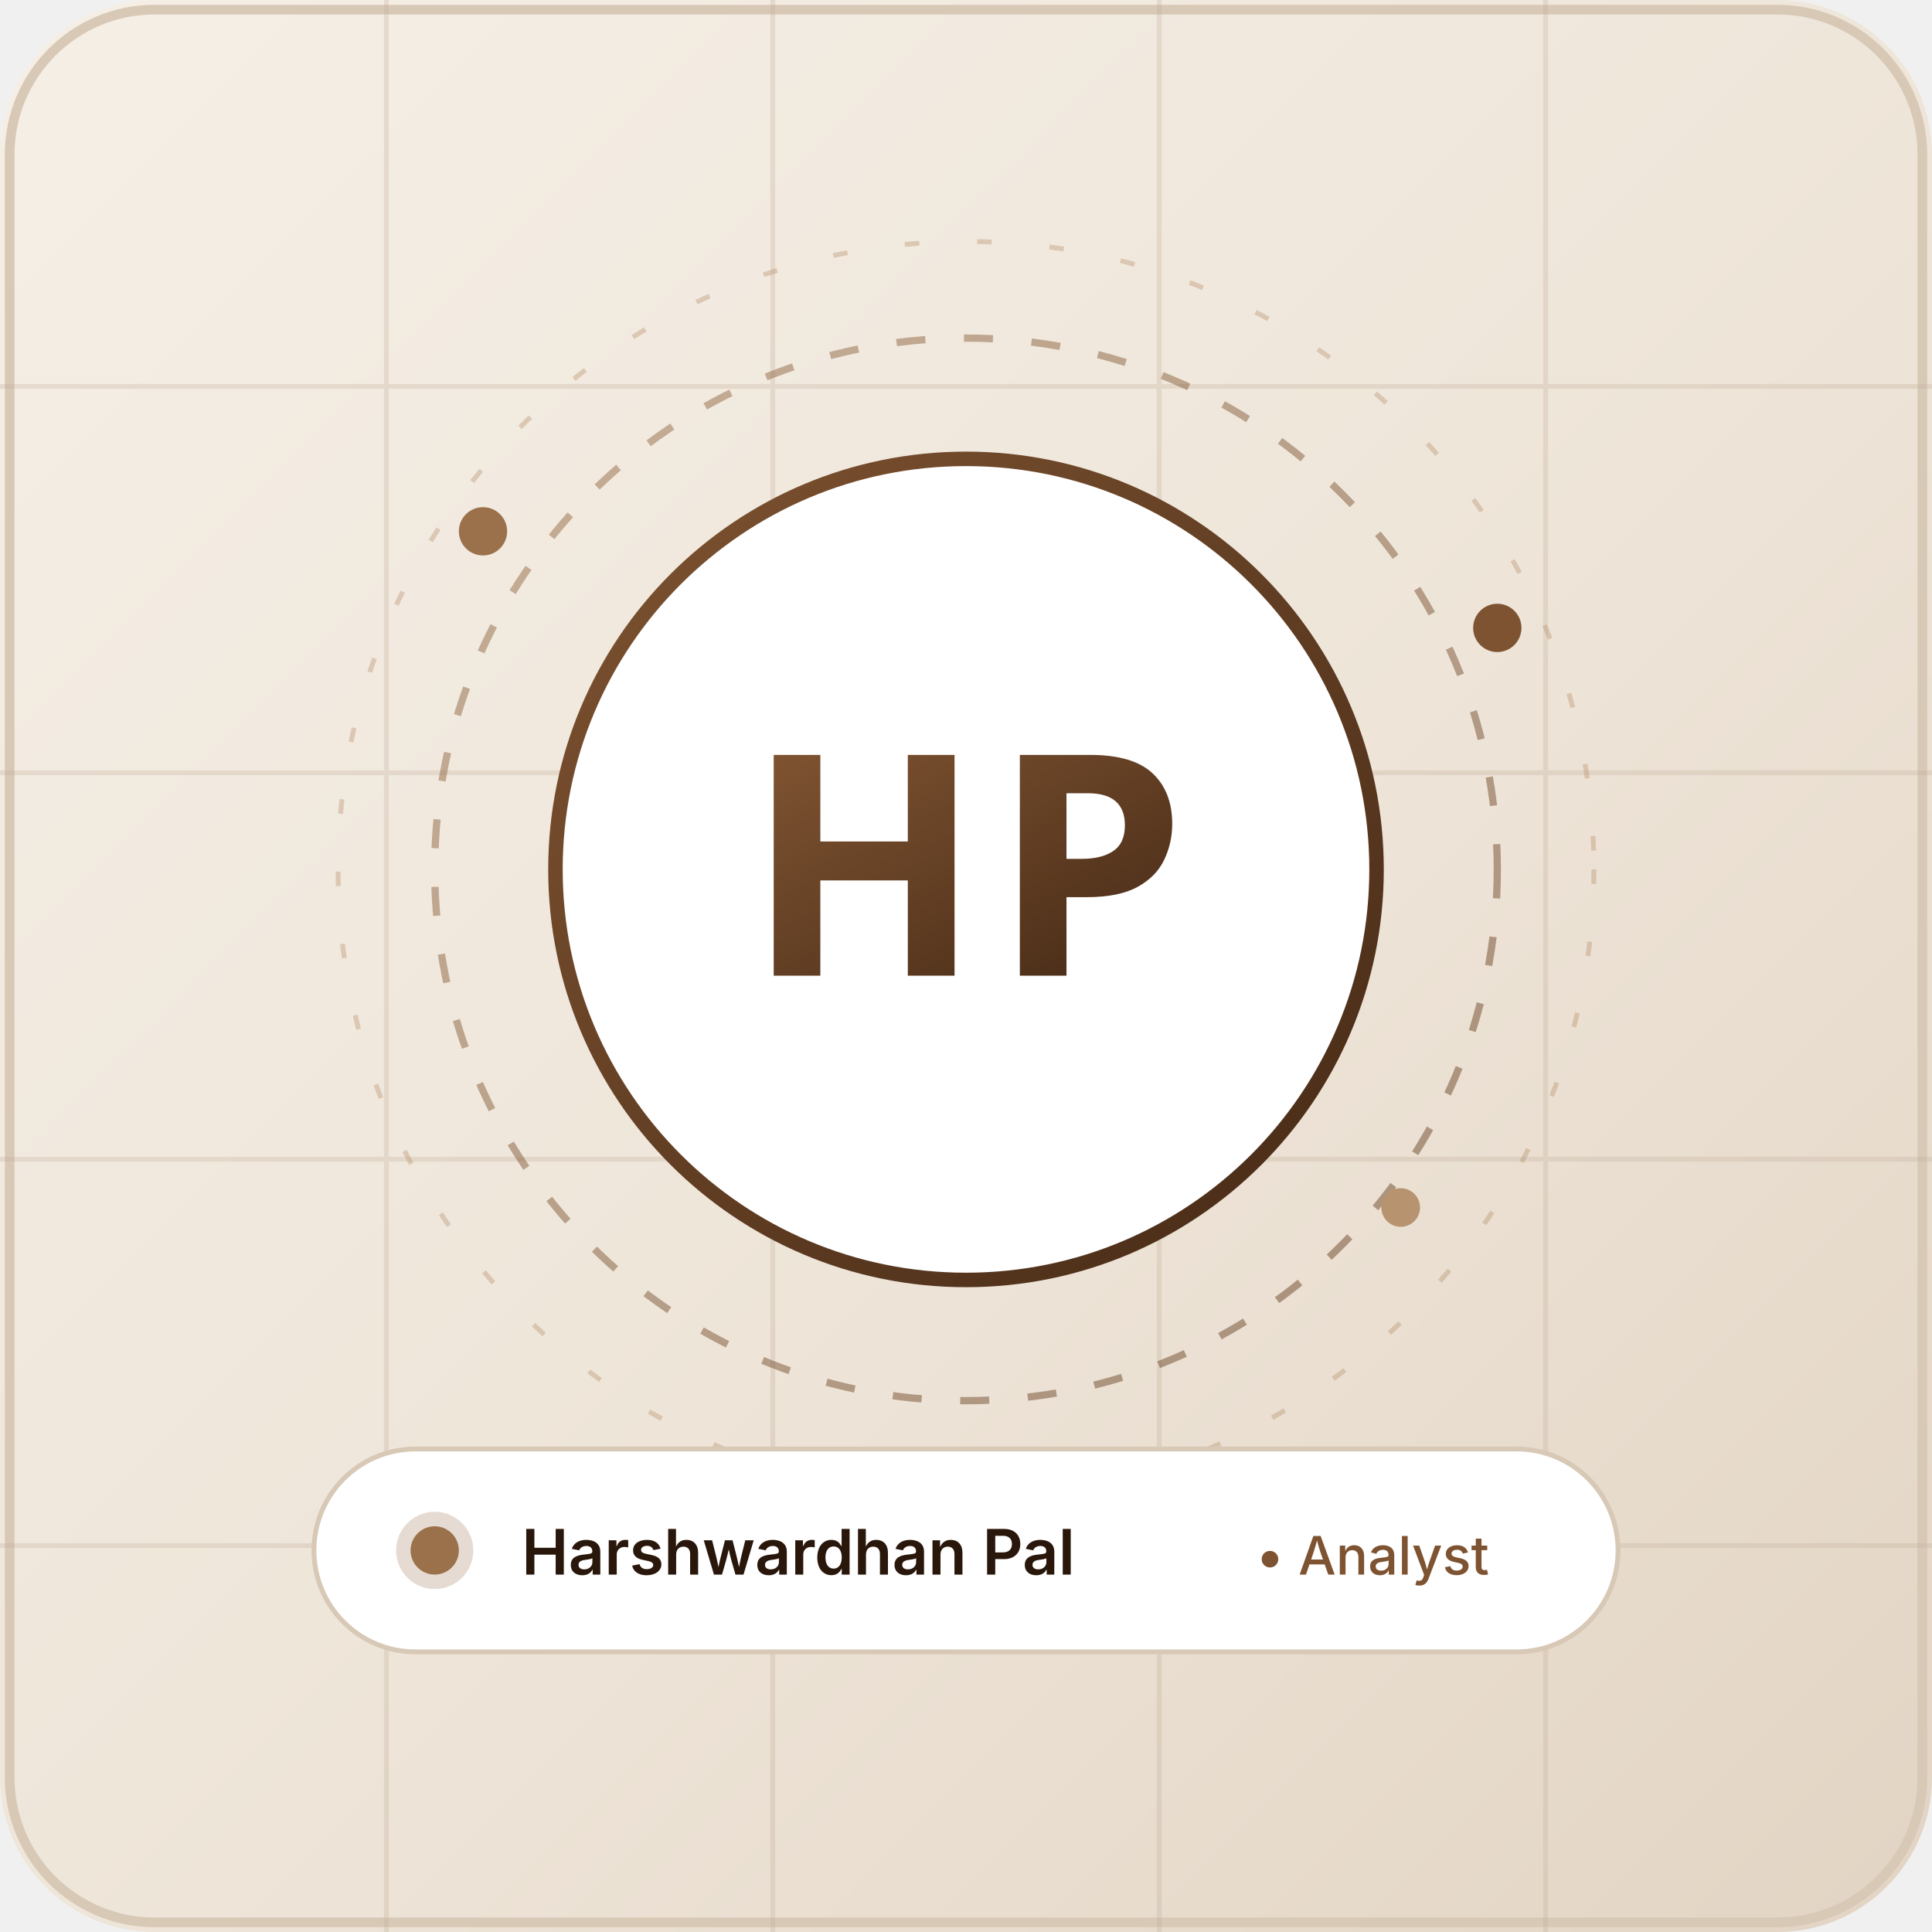
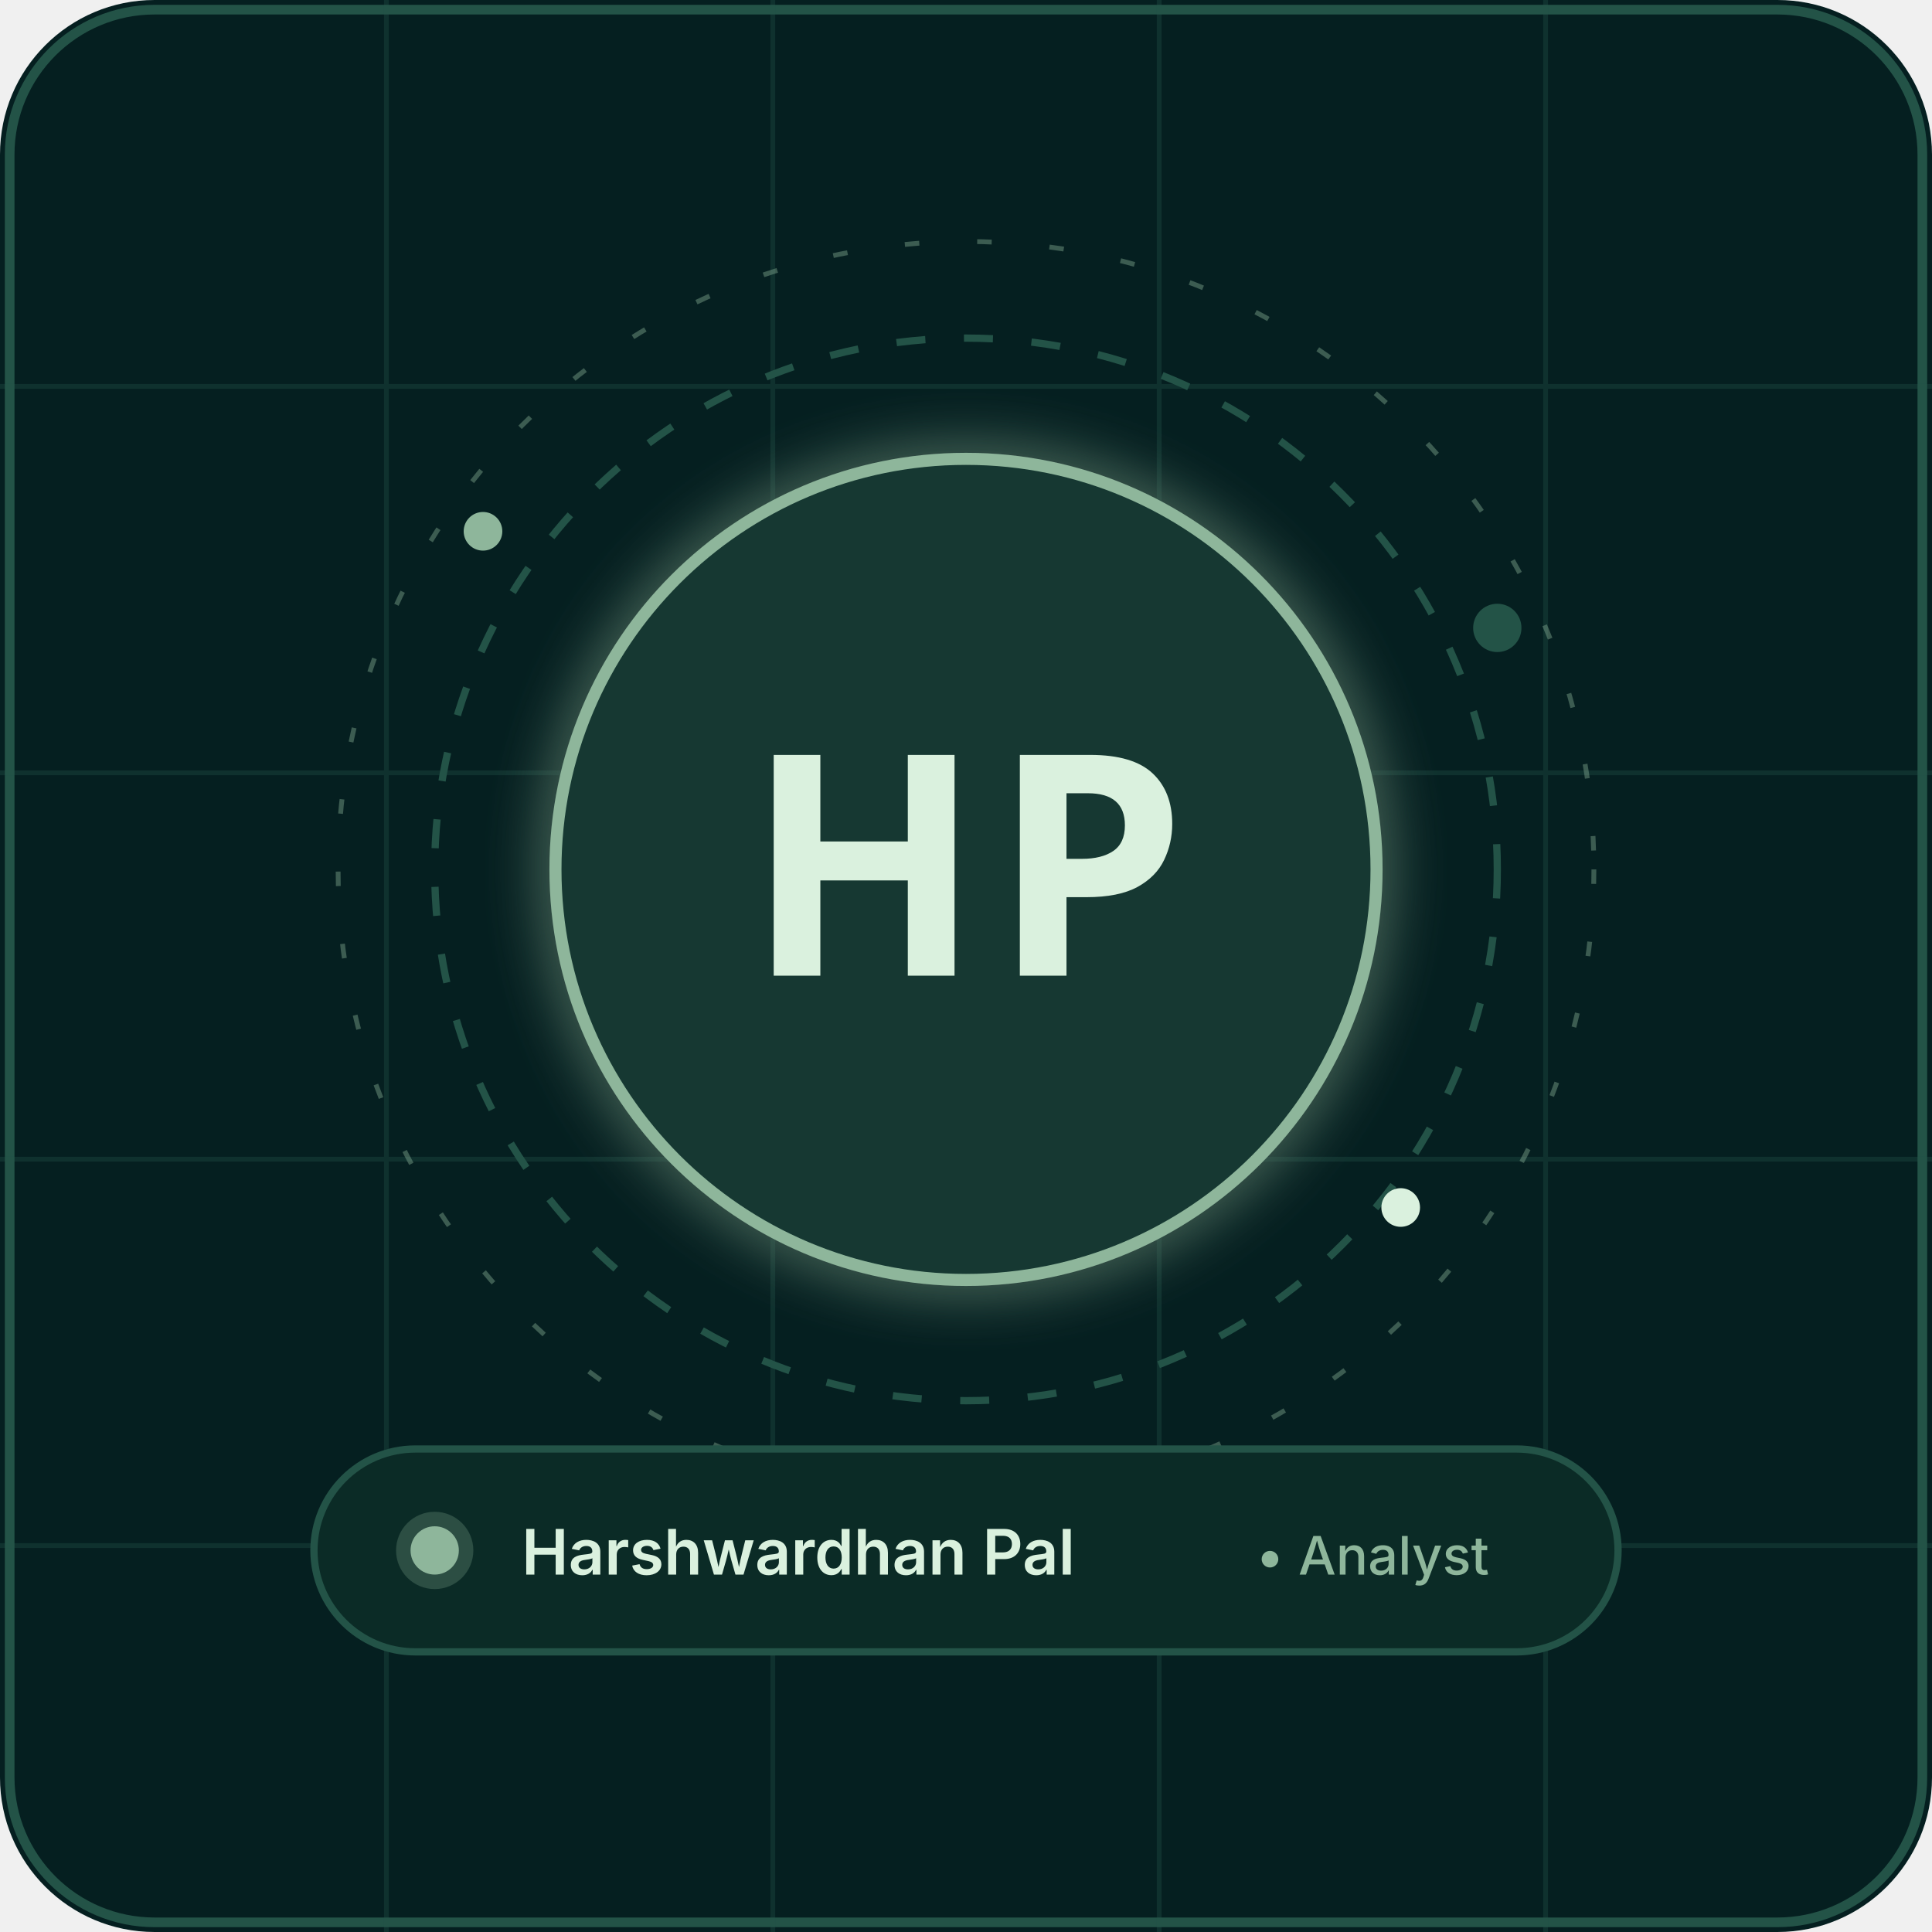
<svg xmlns="http://www.w3.org/2000/svg" viewBox="0 0 400 400" width="400" height="400">
  <defs>
-     <linearGradient id="warmBg" x1="0%" y1="0%" x2="100%" y2="100%">
-       <stop offset="0%" stop-color="#F5EFE6" />
-       <stop offset="50%" stop-color="#EFE6DA" />
-       <stop offset="100%" stop-color="#E2D4C3" />
-     </linearGradient>
-     <linearGradient id="goldBrown" x1="0%" y1="0%" x2="100%" y2="100%">
-       <stop offset="0%" stop-color="#9B714B" />
-       <stop offset="100%" stop-color="#643F23" />
-     </linearGradient>
-     <linearGradient id="accentBrown" x1="0%" y1="0%" x2="100%" y2="100%">
-       <stop offset="0%" stop-color="#7E5331" />
-       <stop offset="100%" stop-color="#462A16" />
-     </linearGradient>
+     <filter id="softSageGlow" x="-20%" y="-20%" width="140%" height="140%">
+       <feGaussianBlur stdDeviation="6" result="blur" />
+       <feComposite in="SourceGraphic" in2="blur" operator="over" />
+     </filter>
  </defs>
-   <rect width="400" height="400" rx="32" fill="url(#warmBg)" />
-   <rect x="2" y="2" width="396" height="396" rx="30" fill="none" stroke="#D8C8B6" stroke-width="2" />
-   <g opacity="0.3" stroke="#C4B09C" stroke-width="1">
+   <rect width="400" height="400" rx="32" fill="#051F20" />
+   <rect x="2" y="2" width="396" height="396" rx="30" fill="none" stroke="#235347" stroke-width="2" />
+   <g opacity="0.35" stroke="#235347" stroke-width="1">
    <line x1="80" y1="0" x2="80" y2="400" />
    <line x1="160" y1="0" x2="160" y2="400" />
    <line x1="240" y1="0" x2="240" y2="400" />
    <line x1="320" y1="0" x2="320" y2="400" />
    <line x1="0" y1="80" x2="400" y2="80" />
    <line x1="0" y1="160" x2="400" y2="160" />
    <line x1="0" y1="240" x2="400" y2="240" />
    <line x1="0" y1="320" x2="400" y2="320" />
  </g>
-   <circle cx="200" cy="180" r="110" fill="none" stroke="url(#goldBrown)" stroke-width="1.5" stroke-dasharray="6 8" opacity="0.5" />
-   <circle cx="200" cy="180" r="130" fill="none" stroke="#B89370" stroke-width="1" stroke-dasharray="3 12" opacity="0.4" />
-   <circle cx="200" cy="180" r="85" fill="#FFFFFF" stroke="url(#accentBrown)" stroke-width="3" />
-   <text x="200" y="202" font-family="'Sora', sans-serif" font-size="64" font-weight="700" fill="url(#accentBrown)" text-anchor="middle" letter-spacing="2">HP</text>
-   <rect x="65" y="300" width="270" height="42" rx="21" fill="#FFFFFF" stroke="#D8C8B6" stroke-width="1" />
-   <circle cx="90" cy="321" r="5" fill="#9B714B" />
-   <circle cx="90" cy="321" r="8" fill="#9B714B" opacity="0.25" />
-   <text x="108" y="326" font-family="'Inter', sans-serif" font-size="13" font-weight="600" fill="#2A170B">Harshwardhan Pal</text>
-   <text x="260" y="326" font-family="'Inter', sans-serif" font-size="11" font-weight="500" fill="#7E5331">• Analyst</text>
-   <circle cx="100" cy="110" r="5" fill="#9B714B" />
-   <circle cx="310" cy="130" r="5" fill="#7E5331" />
-   <circle cx="290" cy="250" r="4" fill="#B89370" />
+   <circle cx="200" cy="180" r="110" fill="none" stroke="#235347" stroke-width="1.5" stroke-dasharray="6 8" />
+   <circle cx="200" cy="180" r="130" fill="none" stroke="#8EB69B" stroke-width="1" stroke-dasharray="3 12" opacity="0.4" />
+   <circle cx="200" cy="180" r="85" fill="#163832" stroke="#8EB69B" stroke-width="2.5" filter="url(#softSageGlow)" />
+   <text x="200" y="202" font-family="'Sora', sans-serif" font-size="64" font-weight="700" fill="#DAF1DE" text-anchor="middle" letter-spacing="2">HP</text>
+   <rect x="65" y="300" width="270" height="42" rx="21" fill="#0B2B26" stroke="#235347" stroke-width="1.5" />
+   <circle cx="90" cy="321" r="5" fill="#8EB69B" />
+   <circle cx="90" cy="321" r="8" fill="#8EB69B" opacity="0.25" />
+   <text x="108" y="326" font-family="'Inter', sans-serif" font-size="13" font-weight="600" fill="#DAF1DE">Harshwardhan Pal</text>
+   <text x="260" y="326" font-family="'Inter', sans-serif" font-size="11" font-weight="500" fill="#8EB69B">• Analyst</text>
+   <circle cx="100" cy="110" r="4" fill="#8EB69B" />
+   <circle cx="310" cy="130" r="5" fill="#235347" />
+   <circle cx="290" cy="250" r="4" fill="#DAF1DE" />
</svg>
